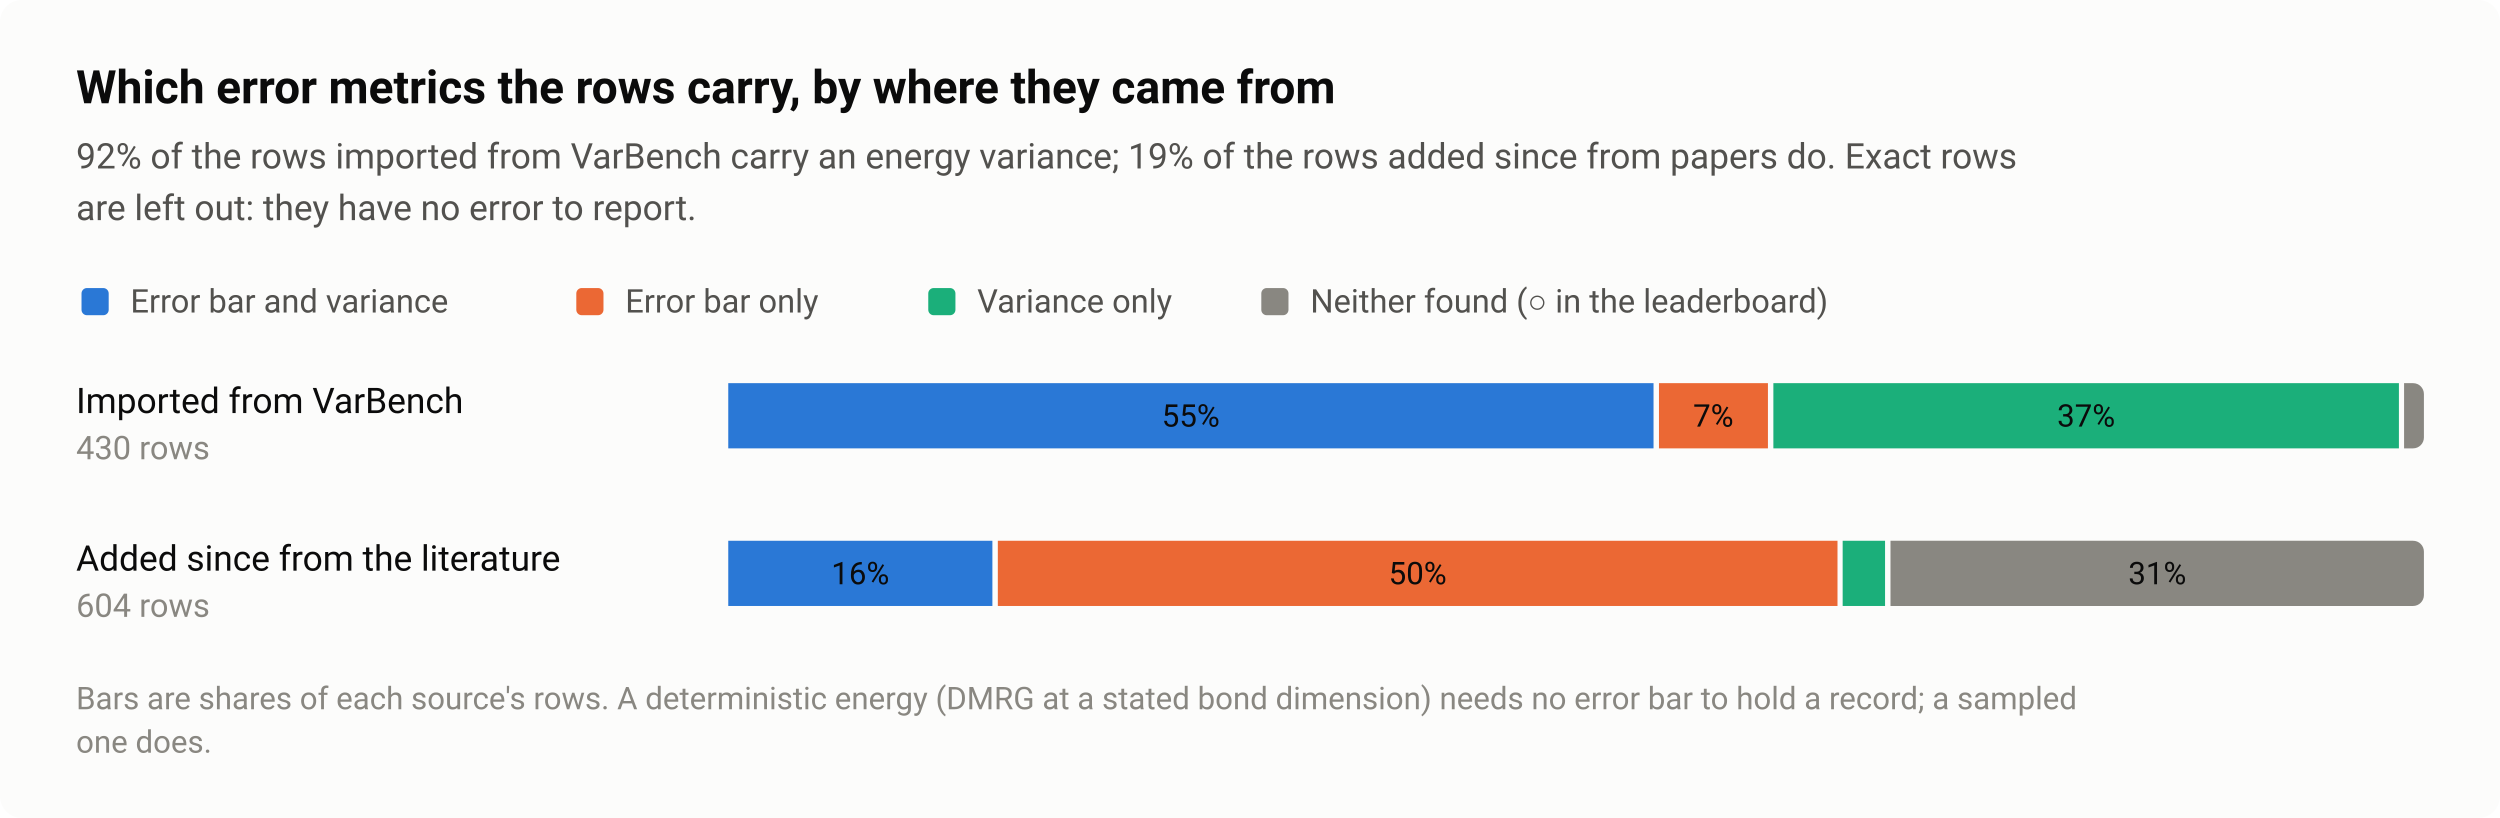
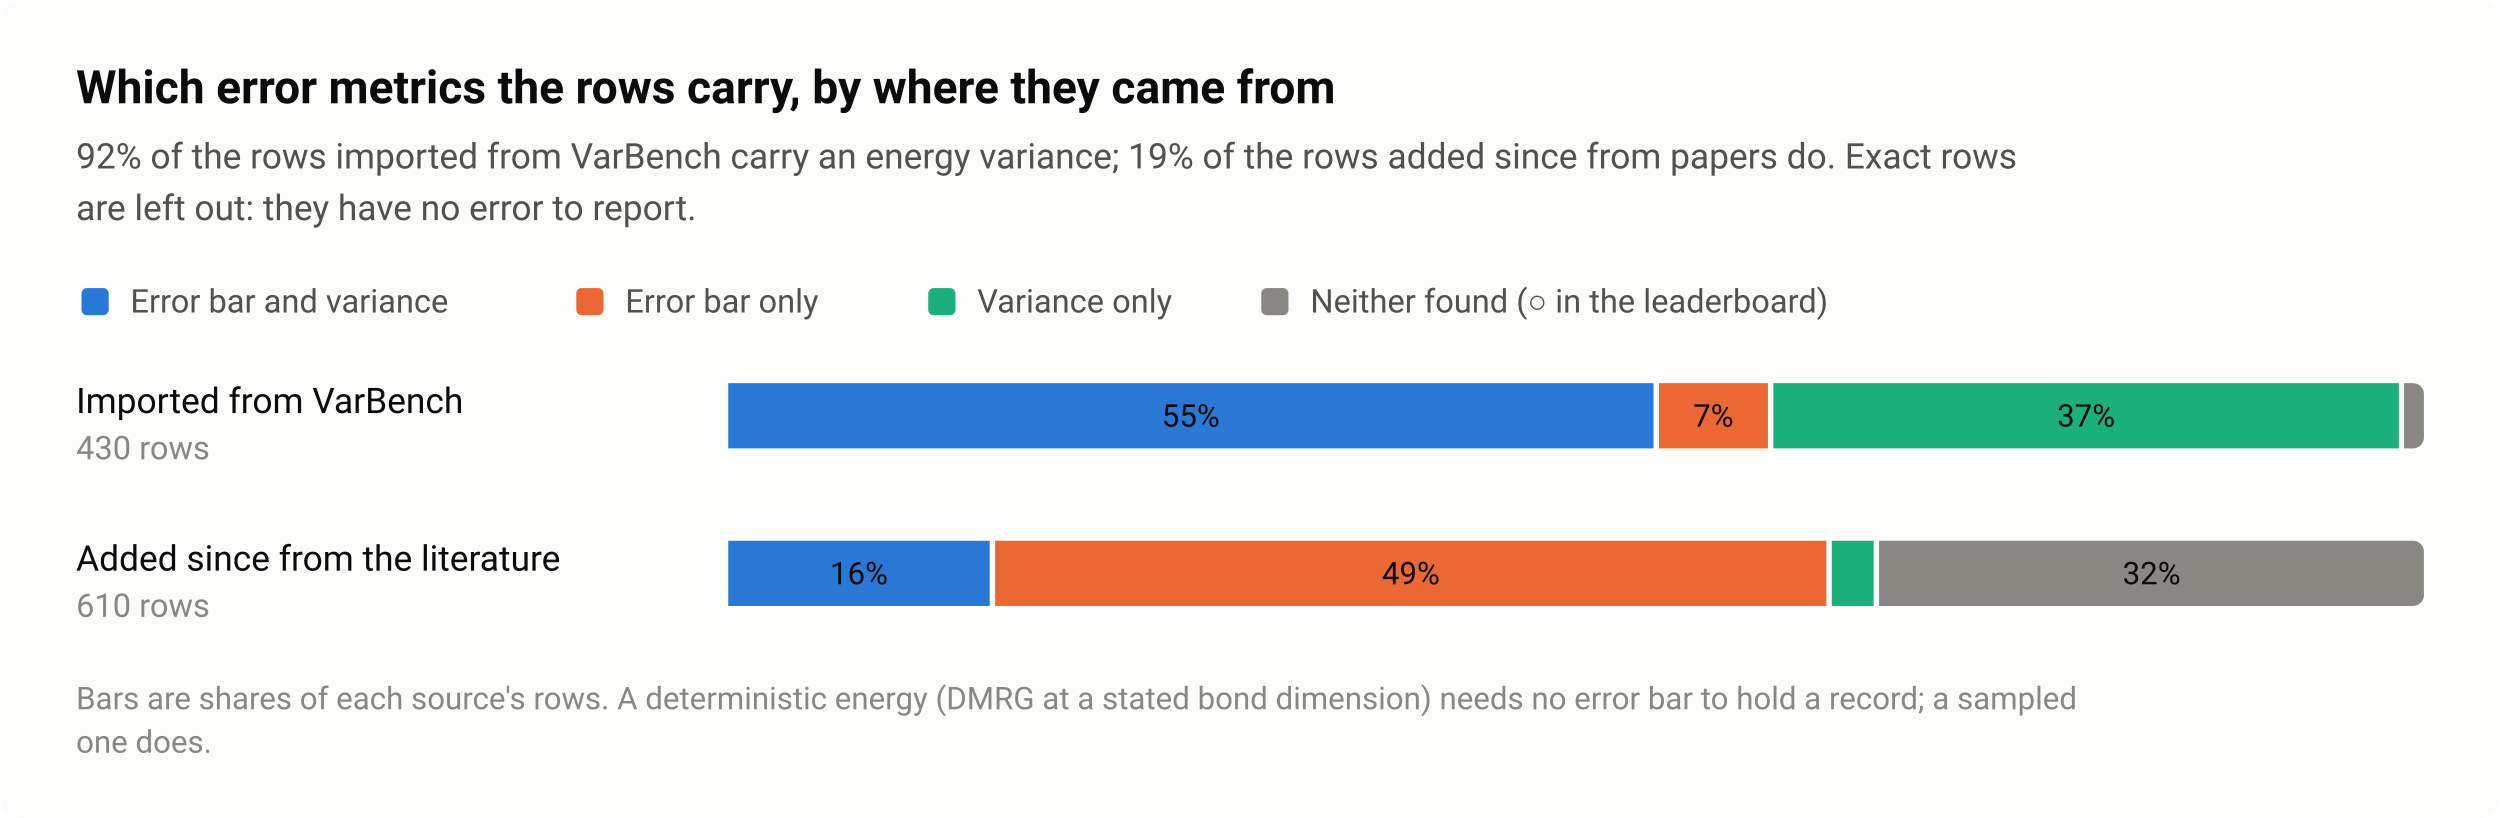
<svg xmlns="http://www.w3.org/2000/svg" width="920" height="301" viewBox="0 0 920 301" role="img" aria-labelledby="title desc">
  <style>text{font-family:system-ui,-apple-system,"Segoe UI",Roboto,"Helvetica Neue",Arial,sans-serif}</style>
  <rect width="920" height="301" rx="8" fill="#fcfcfb" />
  <text x="28" y="38" font-size="17" fill="#0b0b0b" font-weight="600">Which error metrics the rows carry, by where they came from</text>
  <text x="28" y="62" font-size="13" fill="#52514e">92% of the rows imported from VarBench carry an energy variance; 19% of the rows added since from papers do. Exact rows</text>
  <text x="28" y="81" font-size="13" fill="#52514e">are left out: they have no error to report.</text>
  <rect x="30" y="106" width="10" height="10" rx="2" fill="#2a78d6" />
  <text x="48" y="115" font-size="12" fill="#52514e">Error bar and variance</text>
  <rect x="212.08" y="106" width="10" height="10" rx="2" fill="#eb6834" />
  <text x="230.1" y="115" font-size="12" fill="#52514e">Error bar only</text>
  <rect x="341.6" y="106" width="10" height="10" rx="2" fill="#1baf7a" />
  <text x="359.6" y="115" font-size="12" fill="#52514e">Variance only</text>
  <rect x="464.16" y="106" width="10" height="10" rx="2" fill="#898781" />
  <text x="482.2" y="115" font-size="12" fill="#52514e">Neither found (○ in the leaderboard)</text>
  <text x="28" y="152" font-size="13" fill="#0b0b0b">Imported from VarBench</text>
  <text x="28" y="169" font-size="12" fill="#898781" style="font-variant-numeric:tabular-nums">430 rows</text>
  <rect x="268" y="141" width="340.5" height="24" fill="#2a78d6" />
  <text x="438.2" y="157" font-size="11.5" fill="#0b0b0b" text-anchor="middle" style="font-variant-numeric:tabular-nums">55%</text>
  <rect x="610.5" y="141" width="40.1" height="24" fill="#eb6834" />
  <text x="630.5" y="157" font-size="11.5" fill="#0b0b0b" text-anchor="middle" style="font-variant-numeric:tabular-nums">7%</text>
  <rect x="652.6" y="141" width="230.2" height="24" fill="#1baf7a" />
  <text x="767.7" y="157" font-size="11.5" fill="#0b0b0b" text-anchor="middle" style="font-variant-numeric:tabular-nums">37%</text>
  <path d="M884.7 141H888A4 4 0 0 1 892 145V161A4 4 0 0 1 888 165H884.7Z" fill="#898781" />
  <text x="28" y="210" font-size="13" fill="#0b0b0b">Added since from the literature</text>
-   <text x="28" y="227" font-size="12" fill="#898781" style="font-variant-numeric:tabular-nums">604 rows</text>
-   <rect x="268" y="199" width="97.2" height="24" fill="#2a78d6" />
-   <text x="316.6" y="215" font-size="11.5" fill="#0b0b0b" text-anchor="middle" style="font-variant-numeric:tabular-nums">16%</text>
-   <rect x="367.2" y="199" width="309" height="24" fill="#eb6834" />
-   <text x="521.7" y="215" font-size="11.5" fill="#0b0b0b" text-anchor="middle" style="font-variant-numeric:tabular-nums">50%</text>
-   <rect x="678.1" y="199" width="15.6" height="24" fill="#1baf7a" />
-   <path d="M695.7 199H888A4 4 0 0 1 892 203V219A4 4 0 0 1 888 223H695.7Z" fill="#898781" />
-   <text x="793.9" y="215" font-size="11.5" fill="#0b0b0b" text-anchor="middle" style="font-variant-numeric:tabular-nums">31%</text>
+   <text x="28" y="227" font-size="12" fill="#898781" style="font-variant-numeric:tabular-nums">610 rows</text>
+   <rect x="268" y="199" width="96.2" height="24" fill="#2a78d6" />
+   <text x="316.1" y="215" font-size="11.5" fill="#0b0b0b" text-anchor="middle" style="font-variant-numeric:tabular-nums">16%</text>
+   <rect x="366.2" y="199" width="305.9" height="24" fill="#eb6834" />
+   <text x="519.2" y="215" font-size="11.5" fill="#0b0b0b" text-anchor="middle" style="font-variant-numeric:tabular-nums">49%</text>
+   <rect x="674.1" y="199" width="15.4" height="24" fill="#1baf7a" />
+   <path d="M691.5 199H888A4 4 0 0 1 892 203V219A4 4 0 0 1 888 223H691.5Z" fill="#898781" />
+   <text x="791.8" y="215" font-size="11.5" fill="#0b0b0b" text-anchor="middle" style="font-variant-numeric:tabular-nums">32%</text>
  <text x="28" y="261" font-size="11.5" fill="#898781">Bars are shares of each source's rows. A deterministic energy (DMRG at a stated bond dimension) needs no error bar to hold a record; a sampled</text>
  <text x="28" y="277" font-size="11.5" fill="#898781">one does.</text>
</svg>
